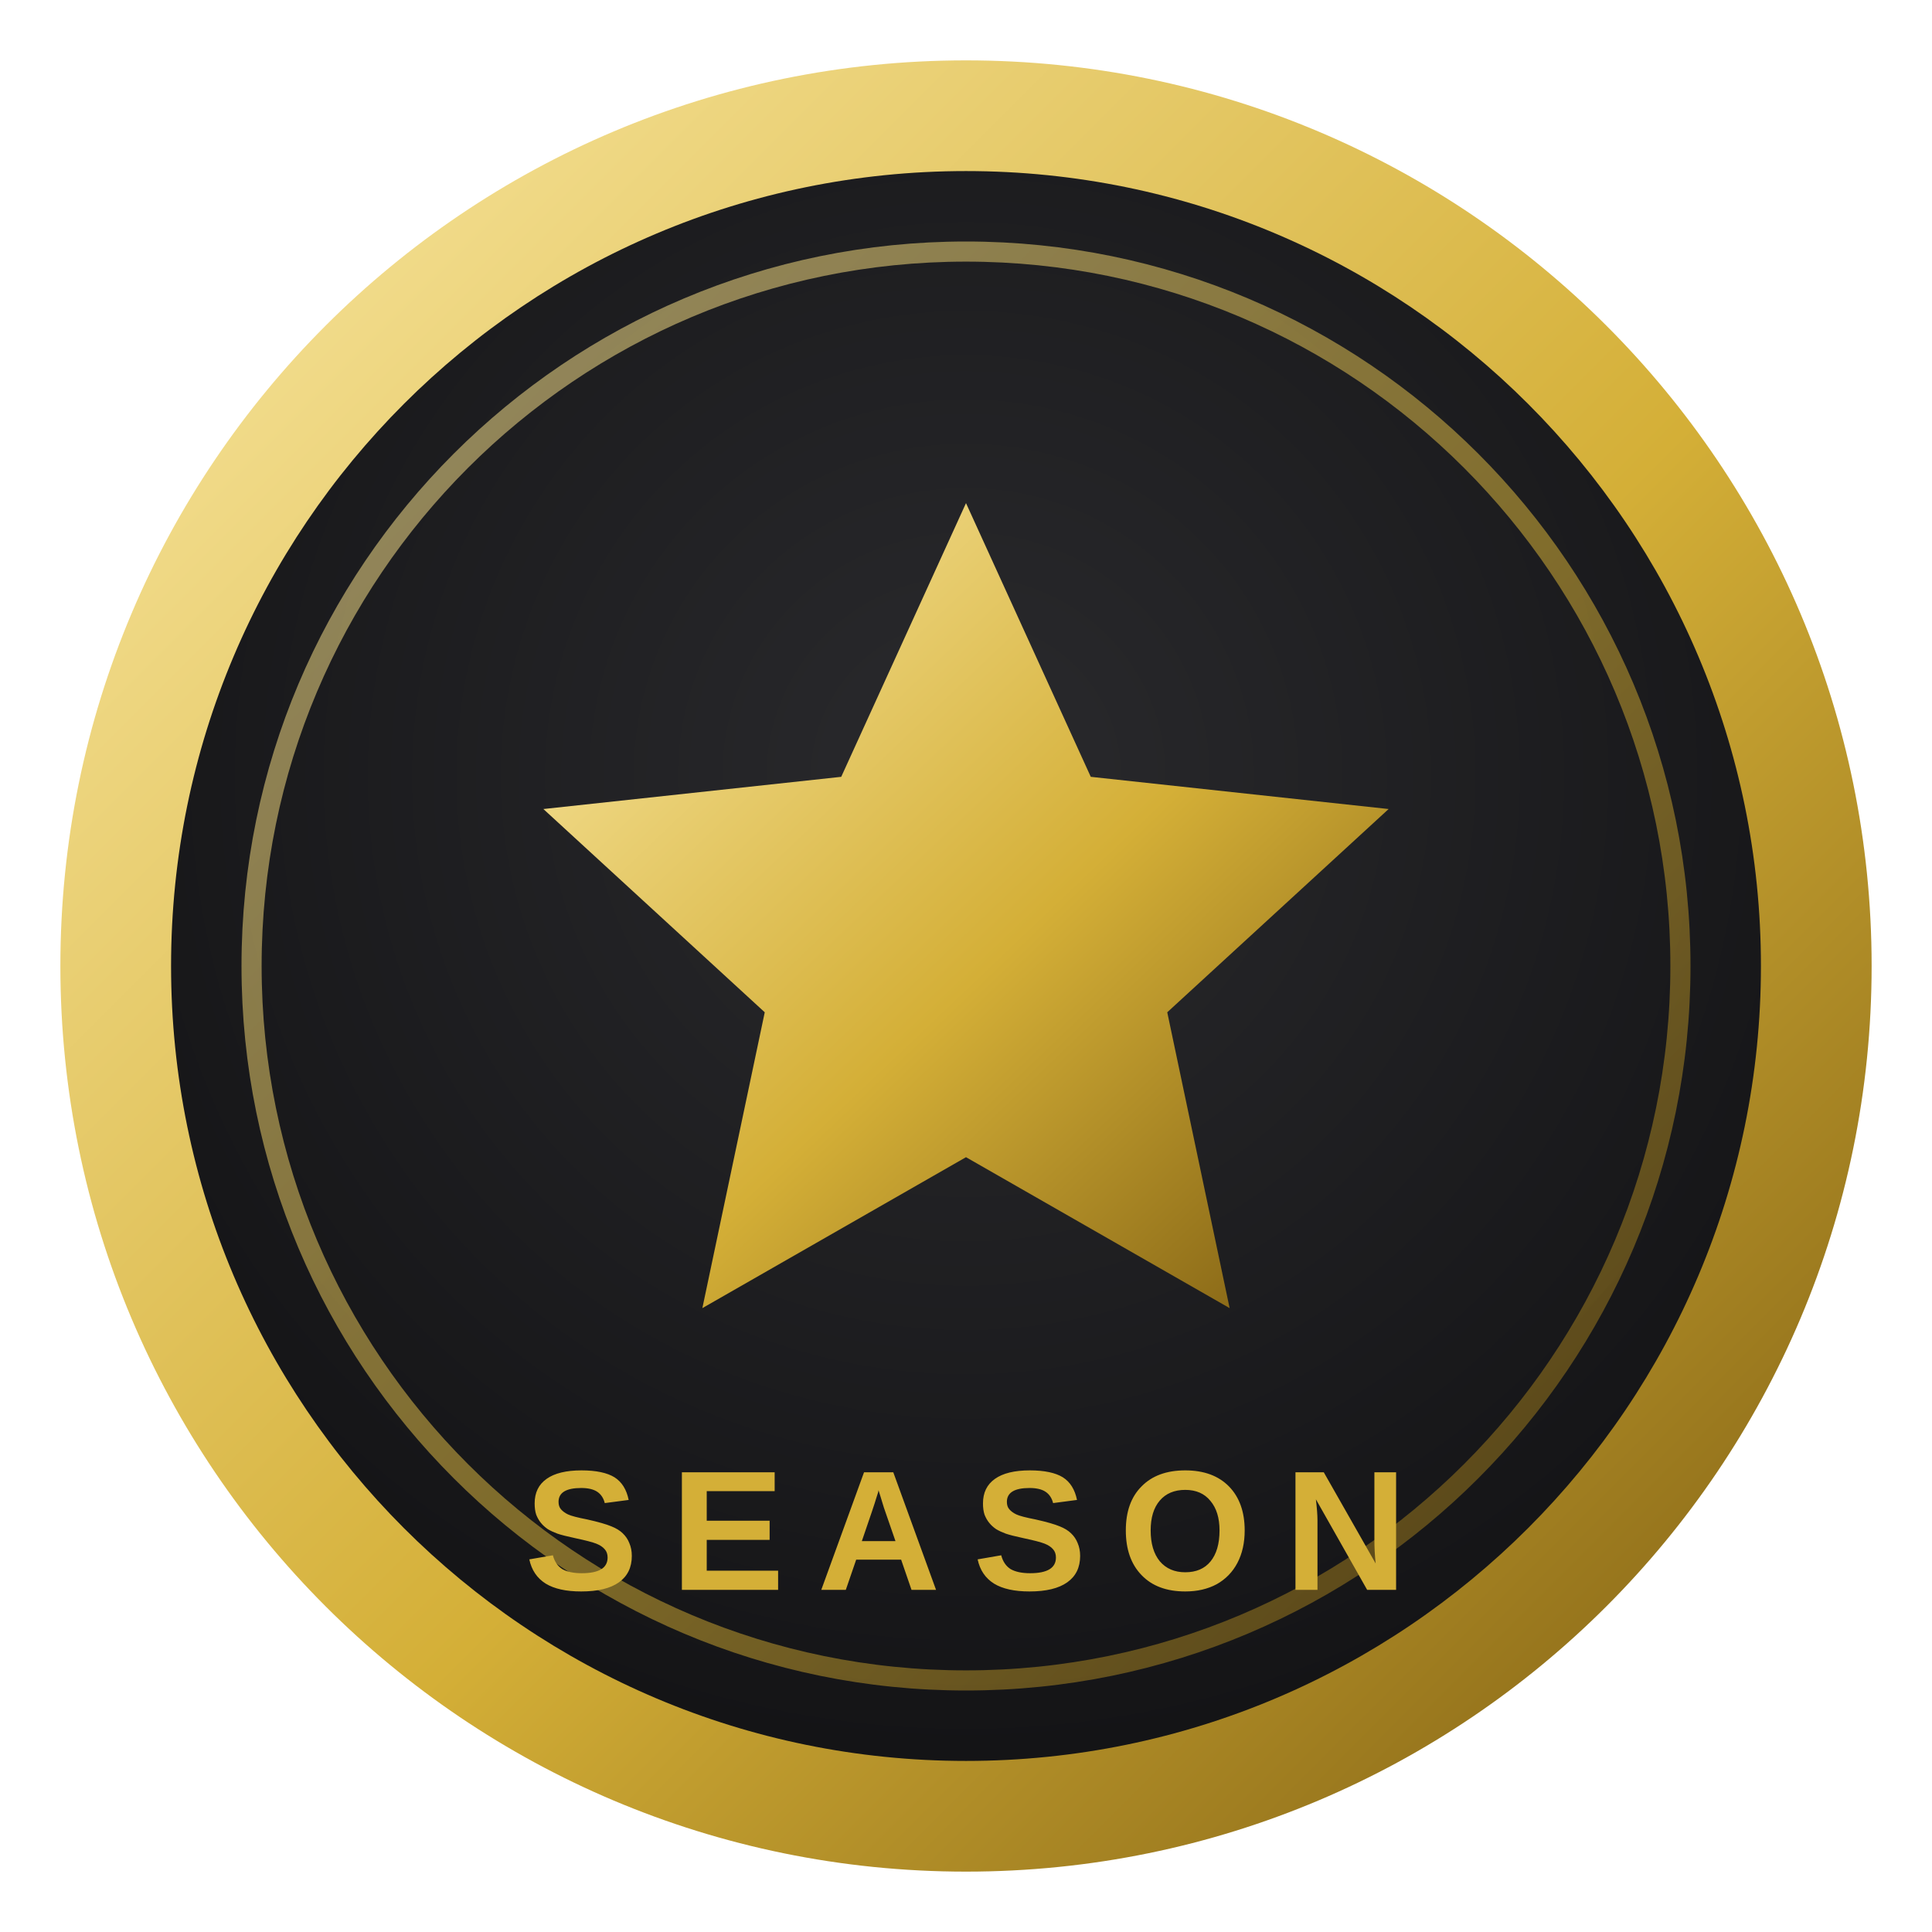
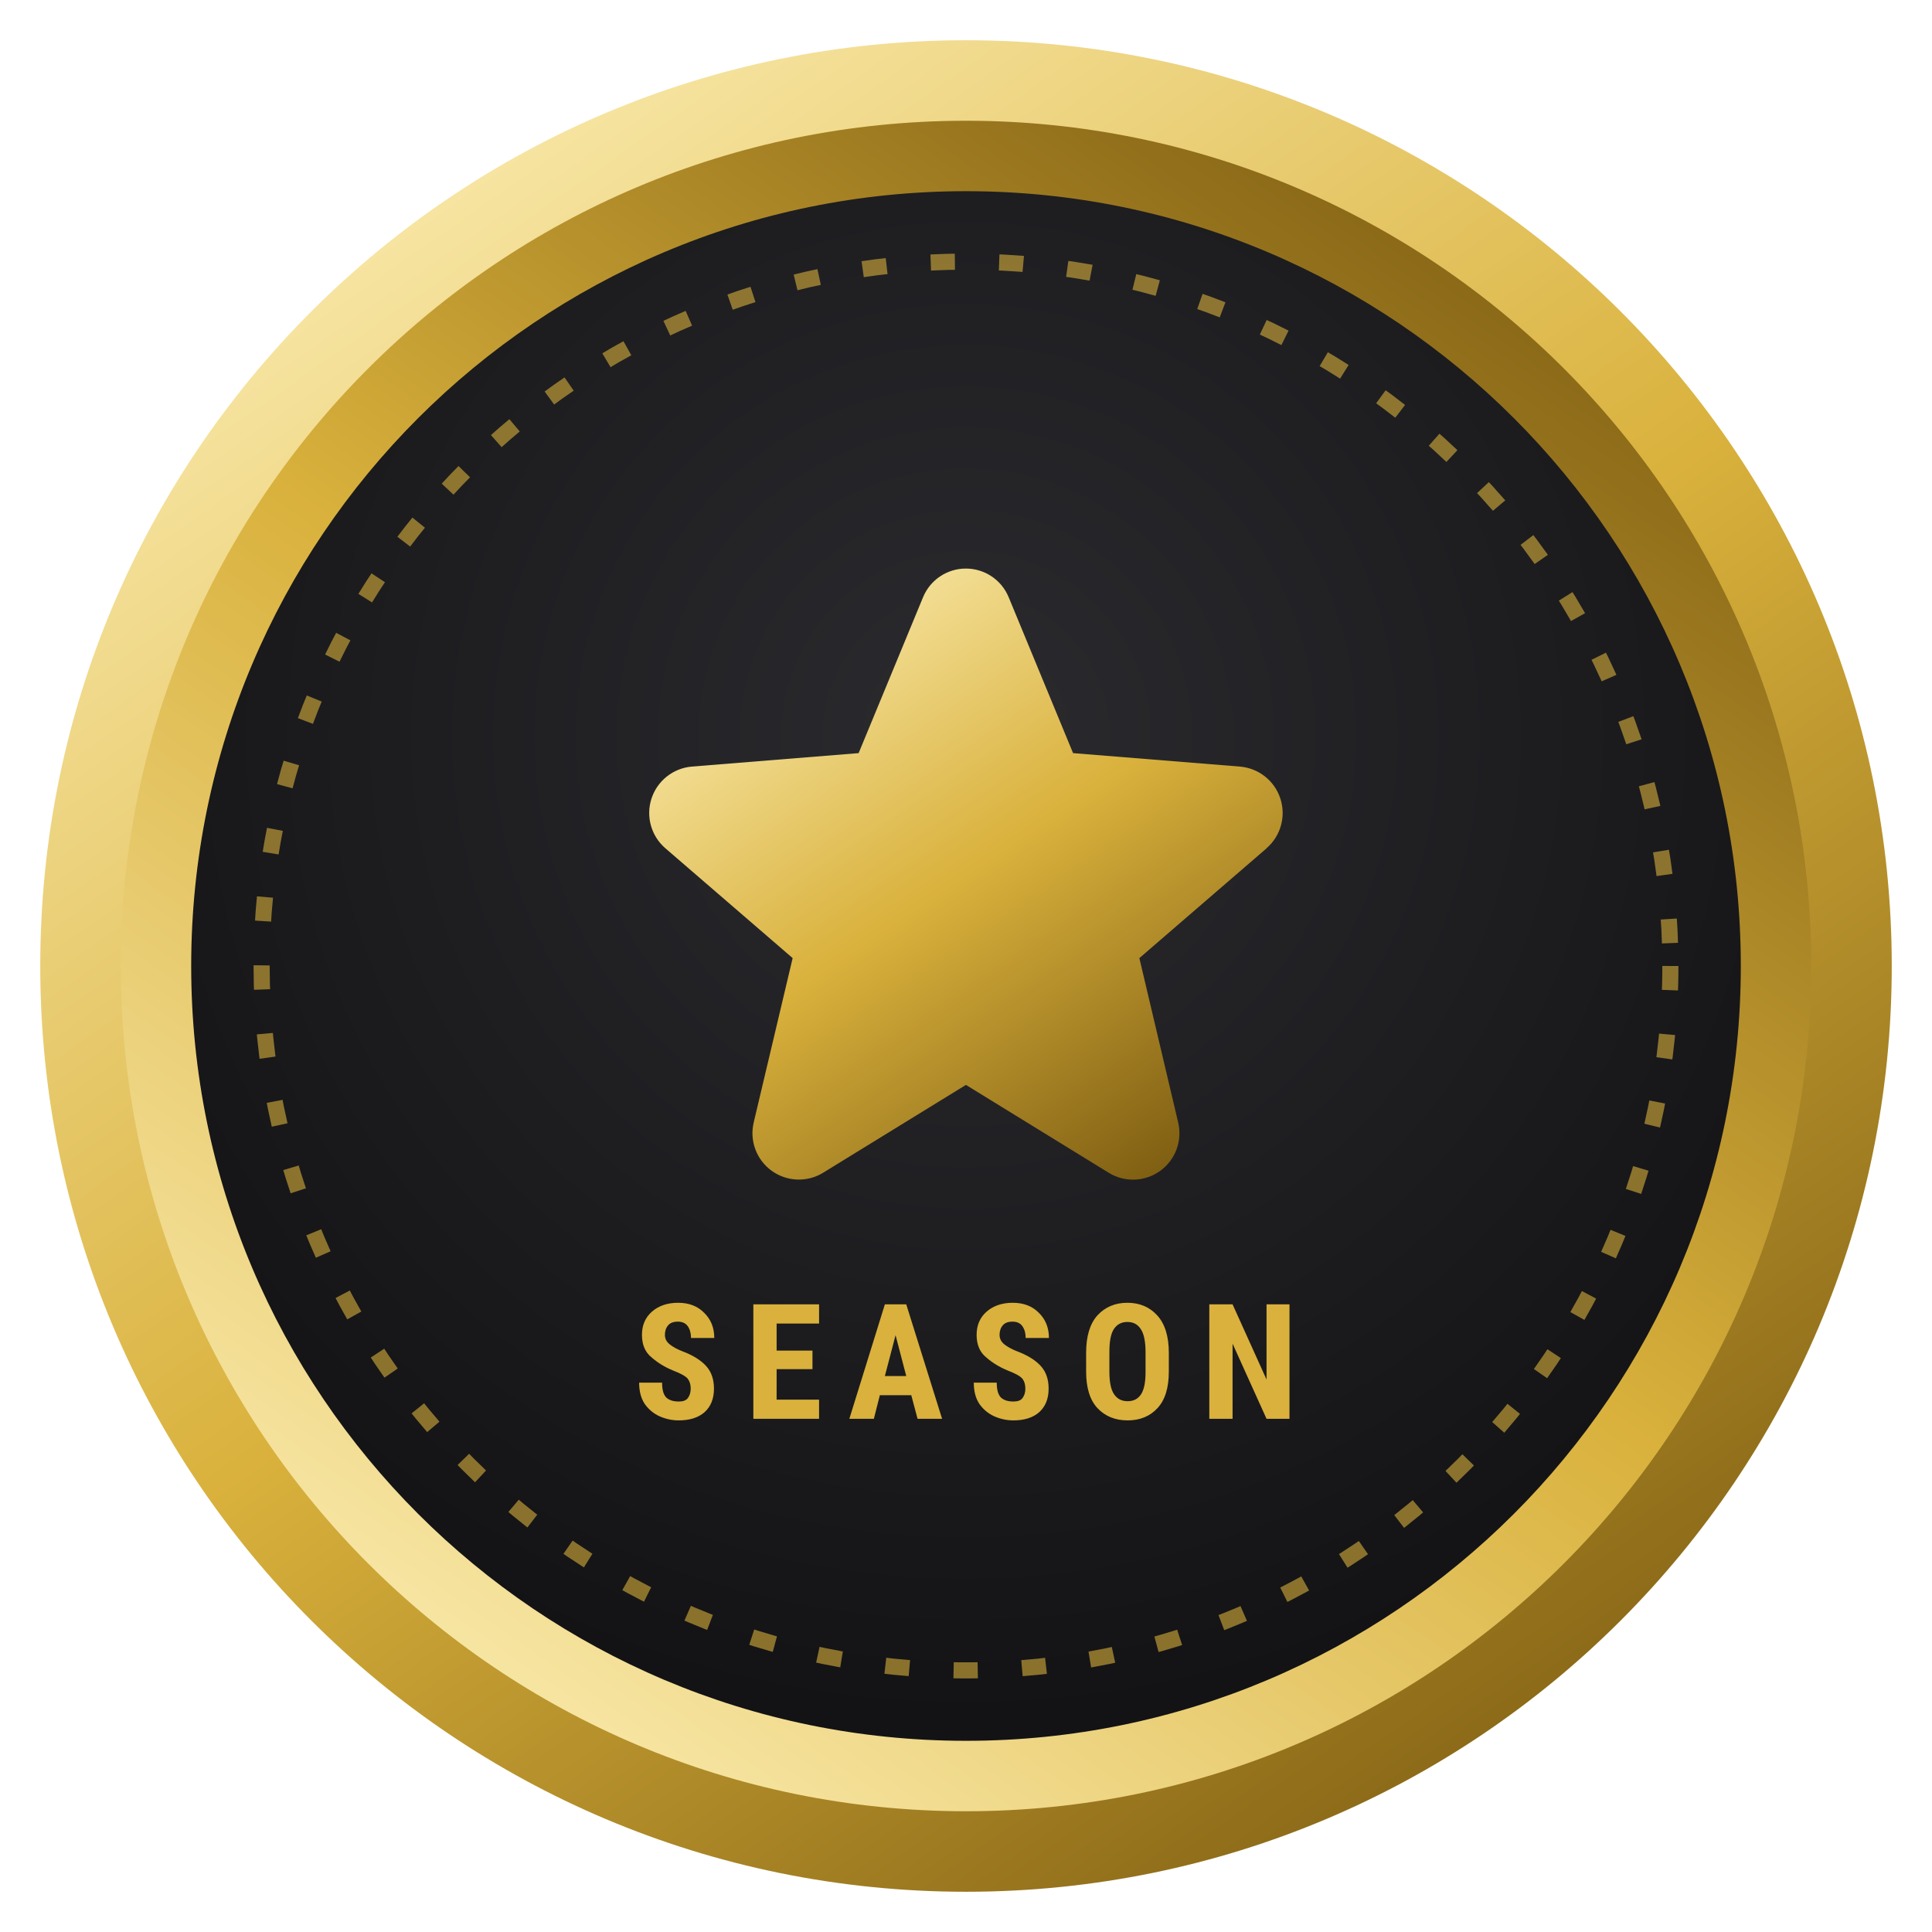
<svg xmlns="http://www.w3.org/2000/svg" viewBox="0 0 96 96" width="96" height="96">
  <defs>
-     <linearGradient id="m" x1="0" y1="0" x2="1" y2="1">
-       <stop offset="0" stop-color="#fbeaa6" />
-       <stop offset=".55" stop-color="#d4af37" />
+     <linearGradient id="m" x1=".15" y1="0" x2=".85" y2="1">
+       <stop offset="0" stop-color="#fdf0b8" />
+       <stop offset=".5" stop-color="#d9b13c" />
      <stop offset="1" stop-color="#7a5a10" />
    </linearGradient>
-     <radialGradient id="f" cx=".5" cy=".38" r=".7">
-       <stop offset="0" stop-color="#2a2a2d" />
-       <stop offset="1" stop-color="#111113" />
+     <linearGradient id="r" x1=".85" y1="0" x2=".15" y2="1">
+       <stop offset="0" stop-color="#7a5a10" />
+       <stop offset=".5" stop-color="#d9b13c" />
+       <stop offset="1" stop-color="#fdf0b8" />
+     </linearGradient>
+     <radialGradient id="f" cx=".5" cy=".35" r=".75">
+       <stop offset="0" stop-color="#2b2b2f" />
+       <stop offset="1" stop-color="#0f0f11" />
    </radialGradient>
  </defs>
-   <circle cx="48" cy="48" r="45" fill="url(#m)" />
-   <circle cx="48" cy="48" r="39.5" fill="url(#f)" />
-   <circle cx="48" cy="48" r="35.5" fill="none" stroke="url(#m)" stroke-width="1" opacity=".55" />
-   <path d="M48 25 L54.2 38.6 L69 40.2 L58 50.3 L61.1 65 L48 57.5 L34.9 65 L38 50.3 L27 40.2 L41.8 38.6 Z" fill="url(#m)" />
-   <text x="48" y="79" text-anchor="middle" font-size="8.5" font-family="'Arial Narrow','Helvetica Neue',Arial,sans-serif" font-weight="800" fill="#d4af37" letter-spacing="1.6">SEASON</text>
+   <circle cx="48" cy="48" r="46" fill="url(#m)" />
+   <circle cx="48" cy="48" r="42" fill="url(#r)" />
+   <circle cx="48" cy="48" r="38.5" fill="url(#f)" />
+   <circle cx="48" cy="48" r="35" fill="none" stroke="#d9b13c" stroke-width=".8" stroke-dasharray="1.2 2.2" opacity=".6" />
+   <g transform="translate(30.00 26.00) scale(0.1406)" fill="url(#m)">
+     <path d="M234.29,114.85l-45,38.83L203,211.75a16.4,16.4,0,0,1-24.5,17.82L128,198.49,77.47,229.57A16.4,16.4,0,0,1,53,211.75l13.76-58.07-45-38.83A16.46,16.46,0,0,1,31.08,86l59-4.76,22.76-55.08a16.36,16.36,0,0,1,30.27,0l22.75,55.08,59,4.76a16.46,16.46,0,0,1,9.37,28.86Z" />
+   </g>
+   <text x="48" y="70.5" text-anchor="middle" font-size="8" font-family="'Arial Narrow','Roboto Condensed','Helvetica Neue',Arial,sans-serif" font-weight="700" fill="#d9b13c" letter-spacing="1.2">SEASON</text>
</svg>
